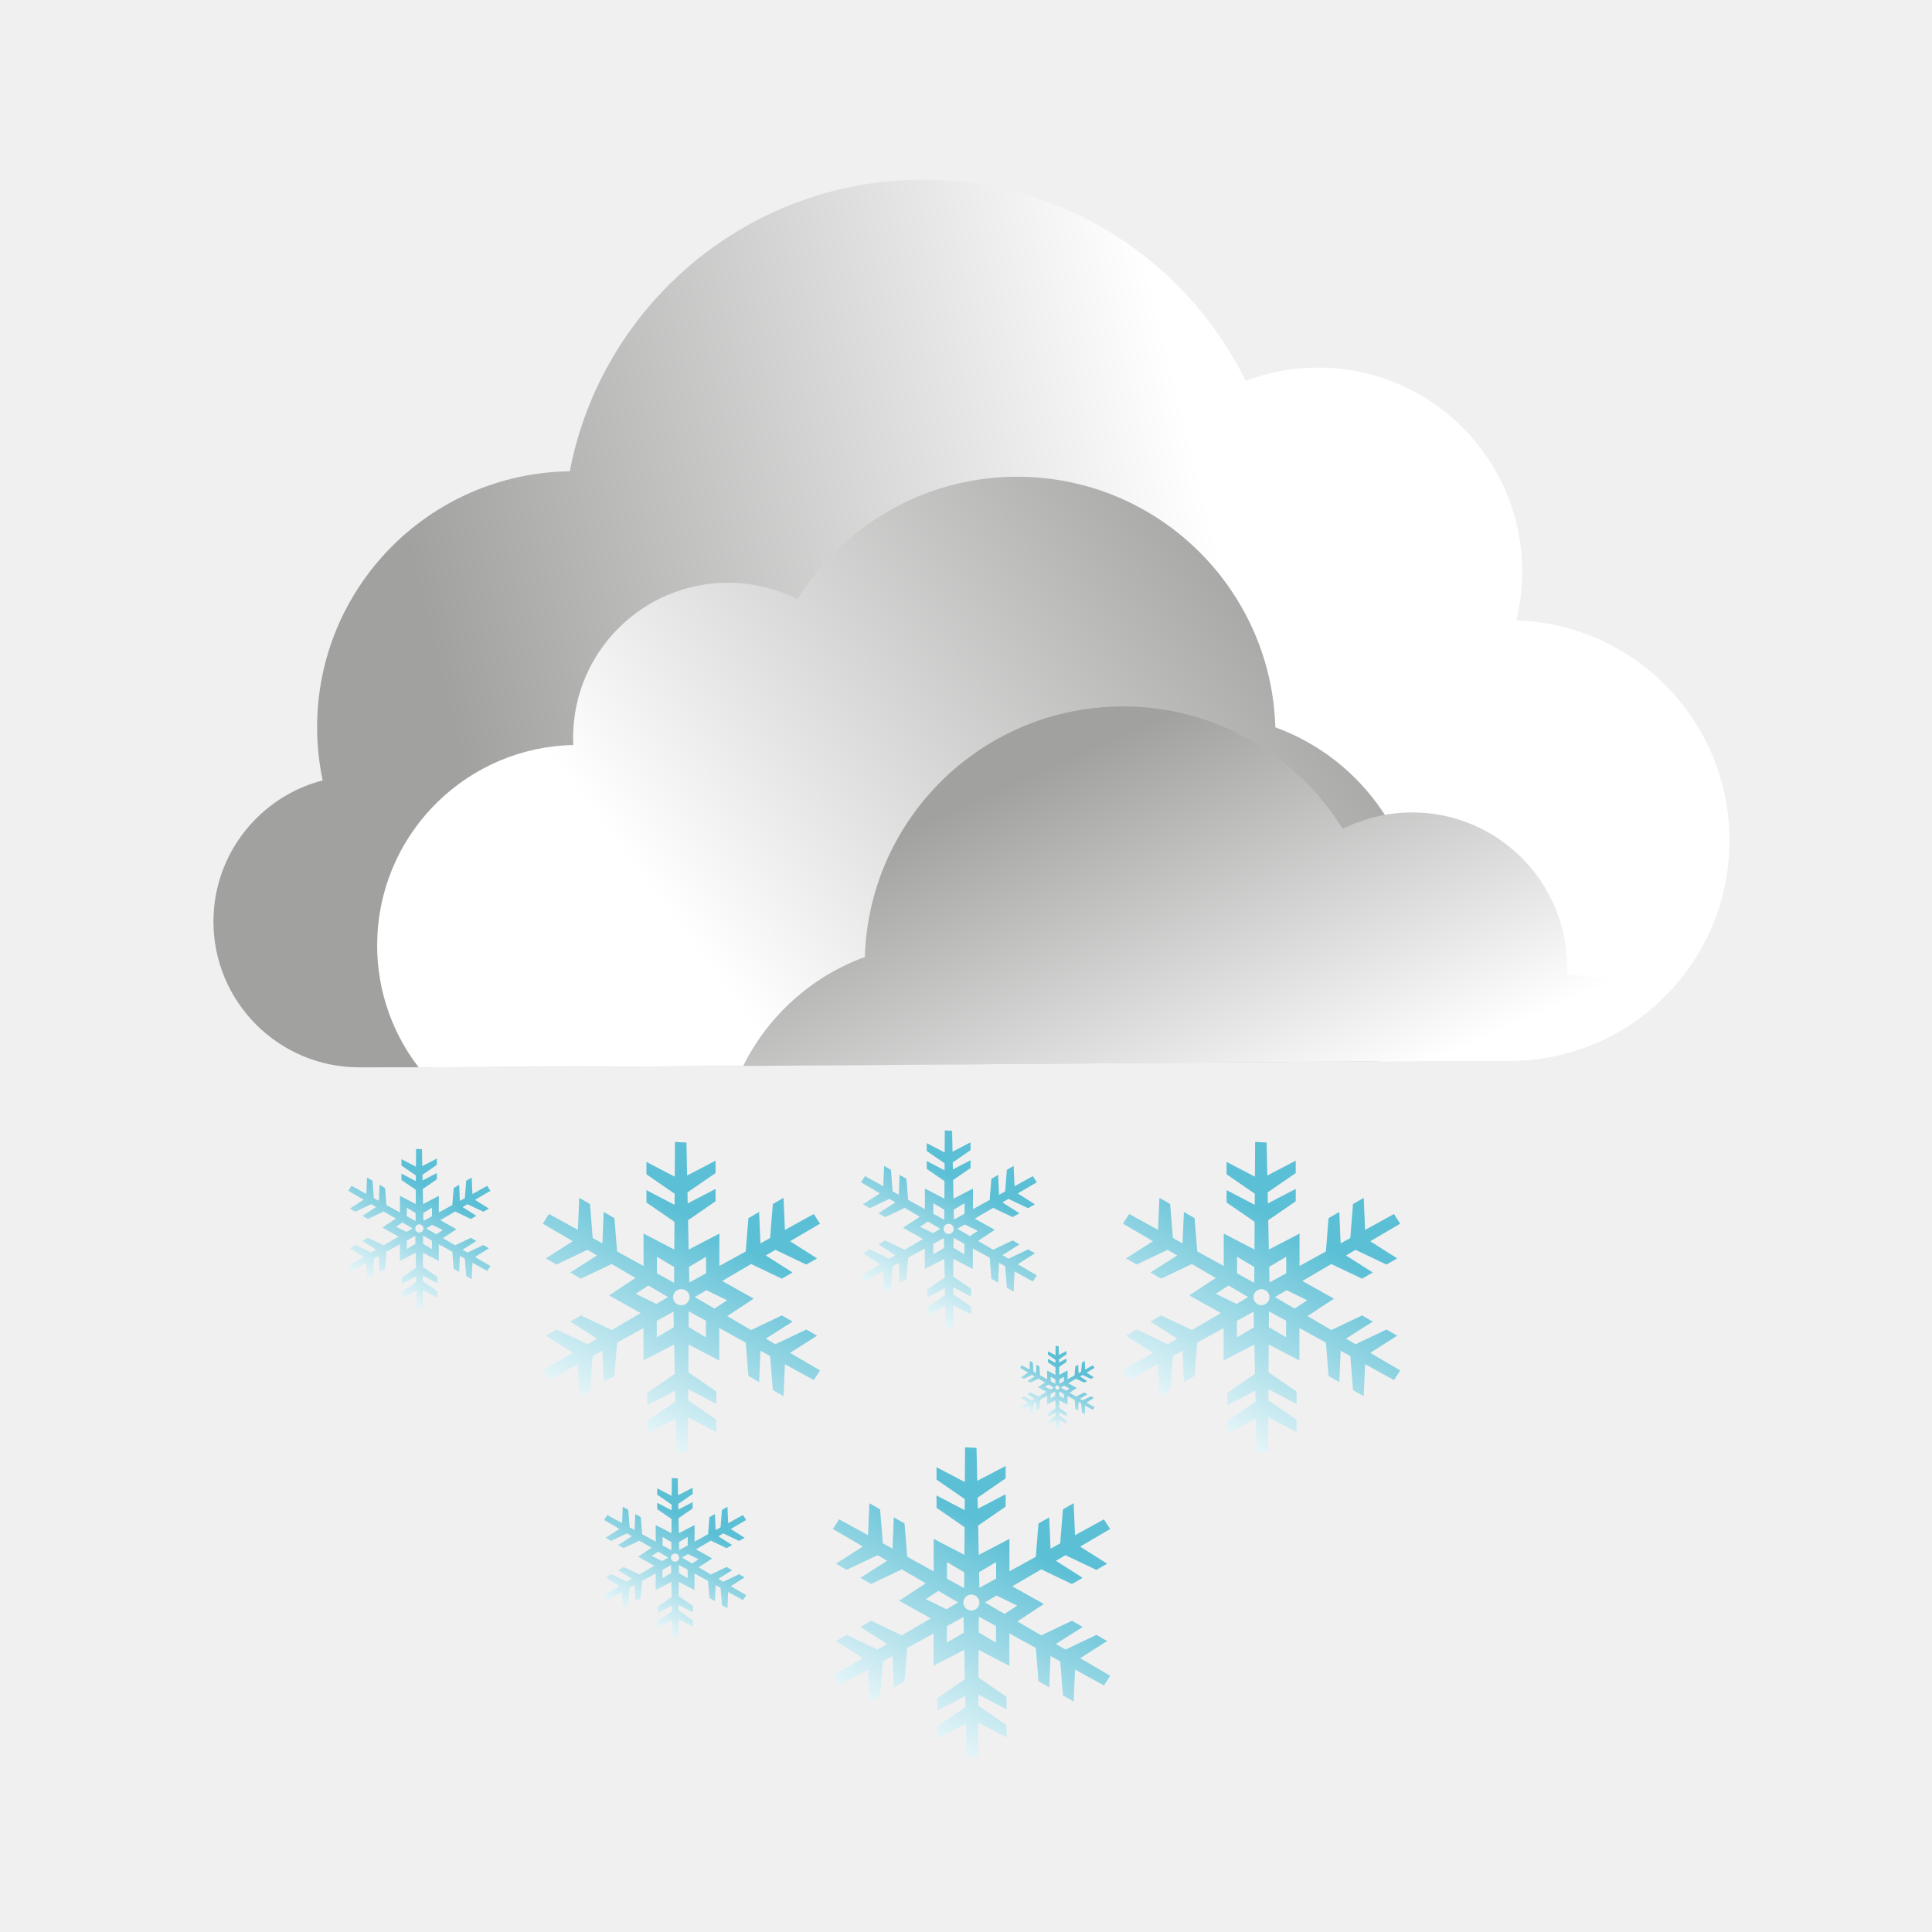
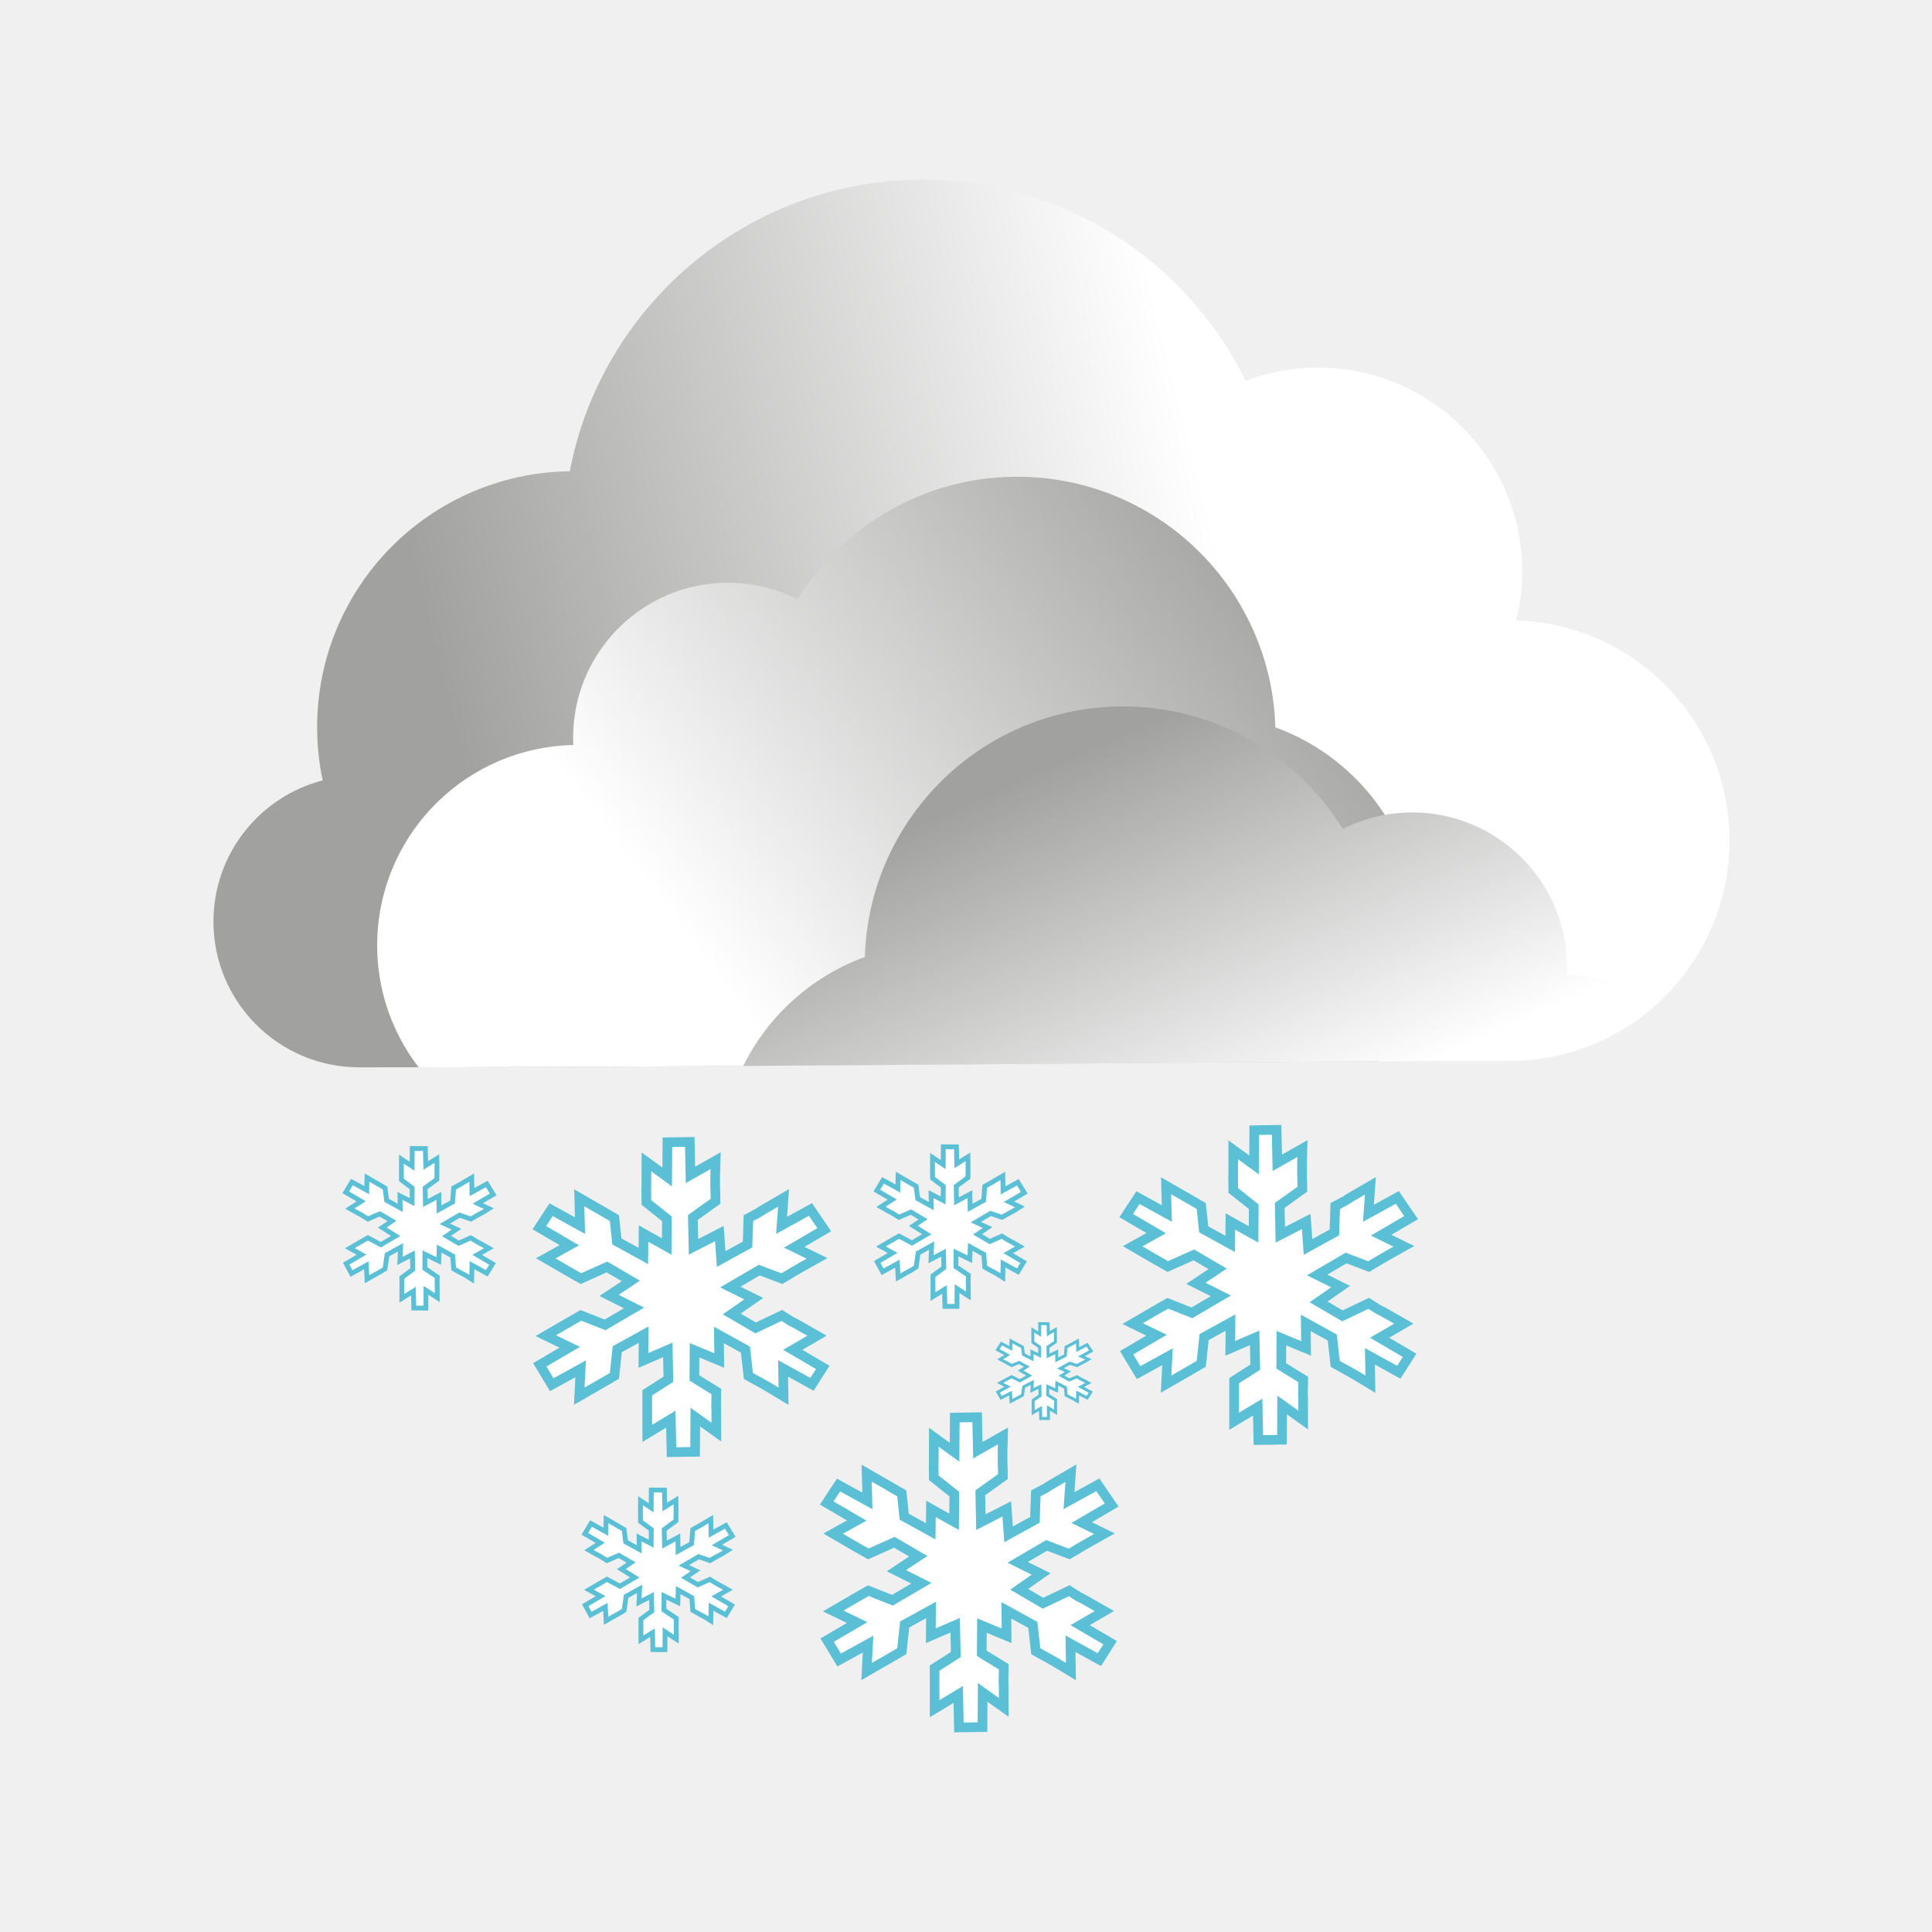
- <svg xmlns="http://www.w3.org/2000/svg" width="400" height="400">
-   <linearGradient id="a" gradientUnits="userSpaceOnUse" x1="203.582" y1="38.58" x2="361.612" y2="77.981" gradientTransform="matrix(1 0 0 -1 -106 205)">
-     <stop offset="0" stop-color="#a1a1a0" />
-     <stop offset="1" stop-color="#fff" />
+ <svg xmlns="http://www.w3.org/2000/svg" xmlns:xlink="http://www.w3.org/1999/xlink" width="400" height="400" version="1.1" id="svg252">
+   <defs id="defs256">
+     <linearGradient xlink:href="#i" id="linearGradient2577" gradientUnits="userSpaceOnUse" gradientTransform="translate(-248.0449,-155.3536)" x1="448.753" y1="402.24" x2="435.687" y2="425.811" />
+     <linearGradient xlink:href="#i" id="linearGradient2581" gradientUnits="userSpaceOnUse" gradientTransform="translate(-308.5025,-84.28932)" x1="448.753" y1="402.24" x2="435.687" y2="425.811" />
+     <linearGradient xlink:href="#i" id="linearGradient2585" gradientUnits="userSpaceOnUse" gradientTransform="matrix(0.6351895,0,0,0.5944525,-66.34069,40.55106)" x1="448.753" y1="402.24" x2="435.687" y2="425.811" />
+   </defs>
+   <linearGradient id="a" gradientUnits="userSpaceOnUse" x1="455.582" y1="321.419" x2="613.612" y2="282.018" gradientTransform="translate(-358 -155)">
+     <stop offset="0" stop-color="#a1a1a0" id="stop182" />
+     <stop offset="1" stop-color="#fff" id="stop184" />
  </linearGradient>
-   <path fill="url(#a)" d="M74.375 220.98c-16.665 0-30.182-13.517-30.182-30.183 0-14.052 9.611-25.862 22.615-29.223a53.127 53.127 0 01-1.151-11.02c0-29.03 23.364-52.612 52.308-52.976 6.583-34.38 36.813-60.372 73.111-60.372 29.334 0 54.706 16.979 66.834 41.643a42.157 42.157 0 0114.992-2.743c23.328 0 42.251 18.921 42.251 42.255 0 3.475-.425 6.854-1.219 10.086 24.509.775 44.143 20.887 44.143 45.58 0 25.184-20.421 45.606-45.606 45.606-44.884.004-154.116 1.347-238.096 1.347z" />
-   <linearGradient id="b" gradientUnits="userSpaceOnUse" x1="378.956" y1="80.179" x2="262.261" y2="-7.757" gradientTransform="matrix(1 0 0 -1 -106 205)">
-     <stop offset="0" stop-color="#a1a1a0" />
-     <stop offset="1" stop-color="#fff" />
+   <path fill="url(#a)" d="M74.375 220.98c-16.665 0-30.182-13.518-30.182-30.184 0-14.052 9.611-25.862 22.615-29.223a53.127 53.127 0 01-1.151-11.02c0-29.03 23.364-52.612 52.308-52.976 6.583-34.38 36.813-60.372 73.111-60.372 29.334 0 54.706 16.979 66.834 41.643a42.157 42.157 0 0114.992-2.743c23.328 0 42.25 18.921 42.25 42.255 0 3.475-.424 6.854-1.219 10.086 24.51.775 44.144 20.887 44.144 45.58 0 25.184-20.421 45.606-45.606 45.606-44.884.005-154.116 1.348-238.096 1.348z" id="path187" />
+   <linearGradient id="b" gradientUnits="userSpaceOnUse" x1="630.957" y1="279.822" x2="514.262" y2="367.758" gradientTransform="translate(-358 -155)">
+     <stop offset="0" stop-color="#a1a1a0" id="stop189" />
+     <stop offset="1" stop-color="#fff" id="stop191" />
  </linearGradient>
-   <path fill="url(#b)" d="M285.484 219.736c-50.096.291-130.939 1.139-198.812 1.236a41.29 41.29 0 01-8.527-27.42c1.142-21.85 19.015-38.874 40.549-39.3a32.545 32.545 0 01.009-3.2c.924-17.684 16.021-31.282 33.705-30.358a31.933 31.933 0 0112.711 3.361c9.943-16.047 28.099-26.33 48.274-25.278 28.016 1.464 49.865 24.25 50.656 51.807 18.289 6.654 30.912 24.654 29.844 45.097a45.192 45.192 0 01-8.409 24.055z" />
-   <linearGradient id="c" gradientUnits="userSpaceOnUse" x1="329.06" y1="49.06" x2="365.008" y2="-31.681" gradientTransform="matrix(1 0 0 -1 -106 205)">
-     <stop offset="0" stop-color="#a1a1a0" />
-     <stop offset="1" stop-color="#fff" />
+   <path fill="url(#b)" d="M285.484 219.736c-50.096.291-130.939 1.139-198.812 1.236a41.29 41.29 0 01-8.527-27.421c1.142-21.85 19.015-38.874 40.549-39.3a32.545 32.545 0 01.009-3.2c.924-17.684 16.021-31.282 33.705-30.358a31.933 31.933 0 0112.711 3.361c9.943-16.047 28.099-26.33 48.273-25.278 28.017 1.464 49.865 24.25 50.656 51.807 18.289 6.654 30.912 24.654 29.844 45.097a45.183 45.183 0 01-8.408 24.056z" id="path194" />
+   <linearGradient id="c" gradientUnits="userSpaceOnUse" x1="581.059" y1="310.94" x2="617.007" y2="391.68" gradientTransform="translate(-358 -155)">
+     <stop offset="0" stop-color="#a1a1a0" id="stop196" />
+     <stop offset="1" stop-color="#fff" id="stop198" />
  </linearGradient>
-   <path fill="url(#c)" d="M343.861 207.113c-8.178 7.763-19.229 12.522-31.392 12.522-31.497 0-94.688.666-158.598 1.06 5.139-10.356 14.128-18.533 25.188-22.557.793-27.557 22.645-50.341 50.656-51.805 20.179-1.054 38.332 9.229 48.275 25.276a31.964 31.964 0 0112.714-3.361c17.684-.924 32.778 12.676 33.705 30.36.055 1.077.058 2.144.006 3.199a41.192 41.192 0 0119.446 5.306z" />
-   <linearGradient id="d" gradientUnits="userSpaceOnUse" x1="254.744" y1="-49.708" x2="229.251" y2="-95.699" gradientTransform="matrix(1 0 0 -1 -106 205)">
-     <stop offset="0" stop-color="#5bbfd5" />
-     <stop offset="1" stop-color="#fff" />
+   <path fill="url(#c)" d="M343.861 207.113c-8.178 7.763-19.229 12.521-31.393 12.521-31.496 0-94.688.666-158.598 1.061 5.139-10.356 14.128-18.533 25.188-22.557.793-27.557 22.645-50.341 50.656-51.805 20.18-1.054 38.332 9.229 48.275 25.276a31.964 31.964 0 0112.714-3.361c17.685-.924 32.778 12.676 33.705 30.36.055 1.077.058 2.144.006 3.199a41.193 41.193 0 0119.447 5.306z" id="path201" />
+   <linearGradient id="d" gradientUnits="userSpaceOnUse" x1="506.745" y1="409.709" x2="481.252" y2="455.699" gradientTransform="translate(-358 -155)">
+     <stop offset="0" stop-color="#5bbfd5" id="stop203" style="stop-color:#5bbfd5;stop-opacity:1;" />
+     <stop offset="1" stop-color="#fff" id="stop205" style="stop-color:#5bbfd5;stop-opacity:1;" />
  </linearGradient>
-   <path fill="url(#d)" d="M139.745 236.43l2.377.118.139 6.827 5.888-3.07v2.562l-5.815 4.003.048 2.283 5.767-3.004v2.56l-5.694 3.922.124 6.075 6.357-3.301v6.701l5.46-3.004.551-6.894 2.217-1.281.275 6.499 2.005-1.102.563-7.039 2.217-1.278.282 6.634 5.981-3.293 1.293 2.002-6.209 3.635 5.582 3.55-2.22 1.28-6.405-3.047-1.984 1.16 5.548 3.528-2.22 1.28-6.363-3.027-5.994 3.51 6.539 3.655-5.482 3.61 4.937 2.89 6.363-3.028 2.22 1.28-5.548 3.528 1.984 1.16 6.405-3.047 2.22 1.28-5.582 3.55 6.209 3.635-1.293 2.002-5.981-3.293-.282 6.634-2.217-1.278-.563-7.037-2.005-1.104-.275 6.499-2.217-1.281-.551-6.894-5.485-3.02v6.717l-6.36-3.301-.037 5.736 5.806 3.996v2.562l-5.827-3.041-.015 2.299 5.842 4.025v2.562l-5.866-3.06-.042 7.193-2.38-.118-.139-6.827-5.885 3.071v-2.559l5.812-4.008-.048-2.283-5.764 3.004v-2.56l5.691-3.922-.124-6.075-6.357 3.301v-6.701l-5.46 3.004-.551 6.894-2.217 1.281-.275-6.499-2.005 1.104-.562 7.037-2.217 1.278-.283-6.633-5.981 3.292-1.293-2.002 6.21-3.635-5.582-3.55 2.217-1.28 6.405 3.047 1.985-1.16-5.547-3.528 2.217-1.28 6.365 3.028 5.994-3.511-6.539-3.655 5.482-3.61-4.937-2.889-6.365 3.028-2.217-1.281 5.547-3.528-1.985-1.16-6.405 3.047-2.217-1.28 5.582-3.55-6.21-3.635 1.293-2.002 5.981 3.293.283-6.634 2.217 1.278.562 7.039 2.005 1.102.275-6.498 2.217 1.28.551 6.894 5.485 3.017V255.4l6.36 3.301.037-5.736-5.803-3.996v-2.562l5.824 3.041.015-2.299-5.839-4.025v-2.562l5.863 3.06.045-7.192zm1.314 30.483a1.656 1.656 0 100 3.311 1.656 1.656 0 100-3.311zm5.203.215l-2.417 1.414 4.077 2.388 2.617-1.722-4.277-2.08zm-7.953 1.414l-4.077-2.388-2.617 1.722 4.28 2.08 2.414-1.414zm-2.332 4.919v3.425l3.525-2.093-.07-3.234-3.455 1.902zm6.618-1.969l-.019 3.271 3.577 2.122v-3.438l-3.558-1.955zm3.582-7.868v-3.426l-3.525 2.093.067 3.234 3.458-1.901zm-6.617 1.968l.021-3.271-3.58-2.122v3.438l3.559 1.955z" />
-   <linearGradient id="e" gradientUnits="userSpaceOnUse" x1="374.863" y1="-49.71" x2="349.371" y2="-95.7" gradientTransform="matrix(1 0 0 -1 -106 205)">
-     <stop offset="0" stop-color="#5bbfd5" />
-     <stop offset="1" stop-color="#fff" />
+   <path fill="url(#d)" d="m 138.183,236.493 4.627,-0.07 0.139,6.827 5.2,-2.945 c -0.203,5.996 0,5.939 0,8.404 l -4.694,3.36 0.124,6.075 5.357,-2.74 0.375,5.263 5.46,-3.004 0.176,-5.457 c 4.949,-2.65 -1.193,0.682 7.277,-4.201 l -0.406,5.697 5.981,-3.293 2.856,4.189 -6.209,3.635 4.707,2.301 c -5.761,3.213 -5.16,2.977 -7.281,4.2 l -4.676,-1.777 -5.994,3.51 4.851,2.405 -4.545,3.172 4.937,2.89 5.426,-2.591 c 4.596,2.9 -1.266,-0.724 7.281,4.2 l -5.019,2.926 6.209,3.635 -2.231,3.502 -5.981,-3.293 0.093,5.759 c -4.764,-2.923 -5.162,-2.979 -7.277,-4.201 l -0.614,-5.457 -5.485,-3.021 0.062,5.28 -5.11,-2.115 -0.037,5.735 4.556,2.808 c -0.136,7.605 0,-1.445 0,8.407 l -4.366,-3.123 -0.042,7.193 -4.88,0.07 -0.139,-6.827 -4.885,2.945 c 0.005,-6.48 0,-5.946 0,-8.406 l 4.378,-2.797 -0.124,-6.075 -5.045,2.176 0.044,-5.335 -5.46,3.004 -0.595,5.529 c -5.047,2.943 1.193,-0.681 -7.276,4.201 l 0.29,-5.664 -5.981,3.291 -2.483,-4.117 6.21,-3.635 -4.965,-2.404 c 5.651,-3.303 5.169,-2.983 7.277,-4.199 l 4.999,1.969 5.994,-3.512 -5.173,-2.596 4.513,-2.992 -4.937,-2.89 -5.396,2.411 c -4.821,-2.738 0.013,0.008 -7.277,-4.201 l 4.877,-2.713 -6.21,-3.635 2.439,-3.721 5.981,3.293 -0.158,-5.754 c 5.598,3.208 3.335,1.928 7.276,4.201 l 0.507,4.824 5.485,3.017 0.044,-4.64 4.798,2.676 0.037,-5.736 -4.24,-3.371 c -0.065,-5.657 0,1.443 0,-8.407 l 4.301,3.123 z" id="path208" style="stroke:#5bbfd5;stroke-opacity:1;fill:#ffffff;fill-opacity:1;stroke-width:2;stroke-dasharray:none;stroke-linejoin:miter;stroke-miterlimit:4;stroke-linecap:square" />
+   <linearGradient id="e" gradientUnits="userSpaceOnUse" x1="626.864" y1="409.71" x2="601.372" y2="455.699" gradientTransform="translate(-358 -155)">
+     <stop offset="0" stop-color="#5bbfd5" id="stop210" />
+     <stop offset="1" stop-color="#fff" id="stop212" style="stop-color:#5bbfd5;stop-opacity:1;" />
  </linearGradient>
-   <path fill="url(#e)" d="M259.861 236.43l2.377.118.143 6.827 5.885-3.07v2.562l-5.812 4.003.046 2.283 5.768-3.004v2.56l-5.694 3.922.124 6.075 6.357-3.301v6.701l5.459-3.004.553-6.894 2.217-1.281.277 6.499 2.002-1.102.563-7.039 2.217-1.278.285 6.634 5.981-3.293 1.289 2.002-6.209 3.635 5.582 3.55-2.217 1.28-6.404-3.047-1.984 1.16 5.546 3.528-2.217 1.28-6.366-3.027-5.994 3.51 6.542 3.655-5.481 3.61 4.935 2.89 6.366-3.028 2.217 1.28-5.546 3.528 1.983 1.16 6.406-3.047 2.217 1.28-5.582 3.55 6.209 3.635-1.291 2.002-5.98-3.293-.285 6.634-2.217-1.278-.562-7.037-2.002-1.104-.278 6.499-2.218-1.281-.551-6.894-5.484-3.02v6.717l-6.36-3.301-.036 5.736 5.807 3.996v2.562l-5.828-3.041-.014 2.299 5.842 4.025v2.562l-5.863-3.06-.045 7.193-2.379-.118-.143-6.827-5.884 3.071v-2.559l5.812-4.008-.045-2.283-5.767 3.004v-2.56l5.692-3.922-.123-6.075-6.357 3.301v-6.701l-5.463 3.004-.549 6.894-2.217 1.281-.278-6.499-2.005 1.104-.561 7.037-2.218 1.278-.284-6.633-5.98 3.292-1.291-2.002 6.209-3.635-5.582-3.55 2.218-1.28 6.405 3.047 1.982-1.16-5.545-3.528 2.217-1.28 6.367 3.028 5.992-3.511-6.542-3.655 5.481-3.61-4.934-2.889-6.365 3.028-2.217-1.281 5.545-3.528-1.983-1.16-6.405 3.047-2.218-1.28 5.582-3.55-6.209-3.635 1.291-2.002 5.981 3.293.283-6.634 2.217 1.278.562 7.039 2.005 1.102.277-6.498 2.218 1.28.549 6.894 5.487 3.017V255.4l6.359 3.301.033-5.736-5.803-3.996v-2.562l5.826 3.041.016-2.299-5.842-4.025v-2.562l5.863 3.06.045-7.192zm1.314 30.483a1.655 1.655 0 100 3.31 1.655 1.655 0 000-3.31zm5.203.215l-2.413 1.414 4.076 2.388 2.613-1.722-4.276-2.08zm-7.952 1.414l-4.076-2.388-2.617 1.722 4.279 2.08 2.414-1.414zm-2.332 4.919v3.425l3.524-2.093-.066-3.234-3.458 1.902zm6.62-1.969l-.021 3.271 3.58 2.122v-3.438l-3.559-1.955zm3.583-7.868v-3.426l-3.525 2.093.066 3.234 3.459-1.901zm-6.621 1.968l.021-3.271-3.58-2.122v3.438l3.559 1.955z" />
-   <linearGradient id="f" gradientUnits="userSpaceOnUse" x1="314.803" y1="-112.932" x2="289.31" y2="-158.922" gradientTransform="matrix(1 0 0 -1 -106 205)">
-     <stop offset="0" stop-color="#5bbfd5" />
-     <stop offset="1" stop-color="#fff" />
+   <linearGradient id="f" gradientUnits="userSpaceOnUse" x1="566.806" y1="472.934" x2="541.313" y2="518.923" gradientTransform="translate(-358 -155)">
+     <stop offset="0" stop-color="#5bbfd5" id="stop217" />
+     <stop offset="1" stop-color="#fff" id="stop219" style="stop-color:#5bbfd5;stop-opacity:1;" />
  </linearGradient>
-   <path fill="url(#f)" d="M199.801 299.648l2.377.117.143 6.826 5.885-3.07v2.562l-5.812 4.004.049 2.287 5.764-3.008v2.562l-5.693 3.918.127 6.075 6.354-3.302v6.706l5.463-3.009.549-6.889 2.218-1.281.277 6.496 2.005-1.104.562-7.035 2.22-1.281.282 6.633 5.98-3.291 1.293 2.002-6.212 3.637 5.582 3.547-2.217 1.281-6.405-3.047-1.984 1.162 5.547 3.525-2.219 1.281-6.365-3.029-5.993 3.514 6.542 3.652-5.48 3.61 4.934 2.889 6.365-3.024 2.217 1.281-5.545 3.524 1.983 1.163 6.405-3.047 2.217 1.277-5.582 3.549 6.212 3.639-1.293 2.002-5.981-3.292-.281 6.629-2.221-1.278-.561-7.035-2.005-1.104-.278 6.5-2.217-1.281-.549-6.891-5.486-3.017v6.711l-6.357-3.301-.036 5.735 5.803 4.001v2.561l-5.827-3.041-.012 2.301 5.839 4.021v2.562l-5.862-3.059-.045 7.194-2.378-.121-.142-6.825-5.885 3.07v-2.561l5.812-4.004-.045-2.285-5.767 3.008v-2.561l5.694-3.925-.124-6.075-6.357 3.301v-6.698l-5.46 3.004-.551 6.891-2.217 1.281-.275-6.5-2.005 1.104-.563 7.035-2.217 1.278-.285-6.629-5.981 3.292-1.29-2.002 6.208-3.639-5.582-3.549 2.217-1.277 6.408 3.047 1.981-1.163-5.545-3.524 2.217-1.281 6.366 3.024 5.994-3.51-6.542-3.655 5.482-3.609-4.934-2.891-6.366 3.029-2.217-1.281 5.545-3.525-1.981-1.162-6.408 3.047-2.217-1.281 5.582-3.547-6.208-3.637 1.29-2.002 5.981 3.291.285-6.633 2.217 1.281.563 7.035 2.005 1.104.275-6.496 2.217 1.281.551 6.889 5.484 3.021v-6.718l6.36 3.305.036-5.738-5.806-3.998v-2.562l5.827 3.04.015-2.299-5.842-4.024v-2.56l5.863 3.062.039-7.193zm1.314 30.483a1.66 1.66 0 00-1.656 1.66c0 .914.742 1.652 1.656 1.652.918 0 1.66-.738 1.66-1.652a1.66 1.66 0 00-1.66-1.66zm5.203.215l-2.414 1.416 4.076 2.389 2.617-1.723-4.279-2.082zm-7.952 1.415l-4.077-2.387-2.613 1.72 4.276 2.084 2.414-1.417zm-2.329 4.919v3.428l3.522-2.096-.067-3.234-3.455 1.902zm6.617-1.97l-.021 3.271 3.58 2.127v-3.44l-3.559-1.958zm3.582-7.868v-3.425l-3.524 2.093.065 3.234 3.459-1.902zm-6.616 1.97l.018-3.271-3.577-2.126v3.438l3.559 1.959z" />
-   <linearGradient id="g" gradientUnits="userSpaceOnUse" x1="307.321" y1="-40.639" x2="291.154" y2="-69.806" gradientTransform="matrix(1 0 0 -1 -106 205)">
-     <stop offset="0" stop-color="#5bbfd5" />
-     <stop offset="1" stop-color="#fff" />
+   <linearGradient id="g" gradientUnits="userSpaceOnUse" x1="559.32" y1="400.639" x2="543.153" y2="429.806" gradientTransform="translate(-358 -155)">
+     <stop offset="0" stop-color="#5bbfd5" id="stop224" />
+     <stop offset="1" stop-color="#fff" id="stop226" style="stop-color:#5bbfd5;stop-opacity:1;" />
  </linearGradient>
-   <path fill="url(#g)" d="M195.614 234.048l1.507.075.088 4.33 3.733-1.947v1.624l-3.688 2.538.03 1.449 3.657-1.906v1.624l-3.61 2.487.079 3.853 4.031-2.094v4.25l3.464-1.905.349-4.371 1.406-.812.175 4.121 1.271-.698.357-4.464 1.406-.811.179 4.206 3.793-2.088.819 1.27-3.938 2.306 3.54 2.251-1.407.812-4.062-1.932-1.258.735 3.519 2.237-1.408.812-4.035-1.92-3.801 2.226 4.146 2.318-3.477 2.289 3.131 1.833 4.035-1.921 1.408.812-3.519 2.237 1.258.735 4.062-1.932 1.407.812-3.54 2.251 3.938 2.306-.819 1.27-3.793-2.089-.179 4.207-1.406-.811-.357-4.463-1.271-.699-.175 4.121-1.406-.812-.349-4.372-3.479-1.914v4.259l-4.034-2.093-.023 3.638 3.683 2.534v1.625l-3.696-1.929-.009 1.458 3.705 2.553v1.625l-3.721-1.939-.026 4.562-1.509-.075-.088-4.329-3.732 1.947v-1.622l3.686-2.542-.03-1.448-3.656 1.905v-1.623l3.609-2.487-.079-3.853-4.032 2.093v-4.25l-3.462 1.905-.35 4.372-1.406.812-.174-4.122-1.271.7-.356 4.463-1.406.811-.18-4.206-3.793 2.088-.82-1.271 3.938-2.305-3.54-2.251 1.406-.812 4.062 1.933 1.259-.735-3.518-2.238 1.406-.812 4.037 1.921 3.801-2.227-4.147-2.318 3.477-2.29-3.131-1.832-4.037 1.921-1.406-.812 3.518-2.237-1.259-.736-4.062 1.933-1.406-.812 3.54-2.252-3.938-2.305.82-1.27 3.793 2.088.18-4.207 1.406.811.356 4.465 1.271.698.174-4.121 1.406.812.35 4.372 3.479 1.913v-4.258l4.033 2.094.023-3.639-3.68-2.533v-1.625l3.694 1.928.009-1.457-3.703-2.554v-1.625l3.718 1.94.03-4.563zm.833 19.332a1.051 1.051 0 10-.003 2.1 1.051 1.051 0 00.003-2.1zm3.3.137l-1.532.896 2.585 1.515 1.659-1.092-2.712-1.319zm-5.043.896l-2.586-1.515-1.659 1.093 2.714 1.318 1.531-.896zm-1.479 3.119v2.173l2.235-1.328-.044-2.051-2.191 1.206zm4.197-1.248l-.012 2.074 2.268 1.347v-2.181l-2.256-1.24zm2.271-4.99v-2.172l-2.235 1.327.042 2.051 2.193-1.206zm-4.196 1.248l.014-2.074-2.271-1.346v2.181l2.257 1.239z" />
-   <linearGradient id="h" gradientUnits="userSpaceOnUse" x1="249.703" y1="-110.391" x2="236.638" y2="-133.962" gradientTransform="matrix(1 0 0 -1 -106 205)">
-     <stop offset="0" stop-color="#5bbfd5" />
-     <stop offset="1" stop-color="#fff" />
+   <linearGradient id="h" gradientUnits="userSpaceOnUse" x1="501.701" y1="470.391" x2="488.636" y2="493.961" gradientTransform="translate(-358 -155)">
+     <stop offset="0" stop-color="#5bbfd5" id="stop231" />
+     <stop offset="1" stop-color="#fff" id="stop233" style="stop-color:#5bbfd5;stop-opacity:1;" />
  </linearGradient>
-   <path fill="url(#h)" d="M139.091 306.023l1.218.061.071 3.5 3.017-1.574v1.312l-2.98 2.051.024 1.172 2.956-1.541v1.312l-2.917 2.01.063 3.113 3.257-1.691v3.435l2.799-1.54.282-3.532 1.137-.656.141 3.33 1.027-.564.289-3.607 1.137-.655.144 3.399 3.065-1.688.662 1.026-3.182 1.863 2.861 1.819-1.137.655-3.283-1.561-1.016.594 2.843 1.809-1.138.656-3.261-1.552-3.071 1.799 3.351 1.873-2.81 1.851 2.53 1.481 3.261-1.553 1.138.656-2.843 1.809 1.016.594 3.283-1.561 1.137.655-2.861 1.819 3.182 1.863-.662 1.026-3.065-1.688-.144 3.4-1.137-.655-.289-3.606-1.027-.565-.141 3.33-1.137-.656-.282-3.533-2.811-1.547v3.441l-3.26-1.691-.019 2.94 2.976 2.048v1.313l-2.987-1.559-.007 1.178 2.994 2.063v1.312l-3.007-1.567-.021 3.687-1.22-.061-.072-3.499-3.016 1.574v-1.311l2.979-2.055-.025-1.171-2.954 1.54v-1.312l2.917-2.01-.063-3.113-3.258 1.69v-3.435l-2.798 1.54-.282 3.533-1.137.657-.141-3.332-1.028.566-.288 3.606-1.136.655-.146-3.399-3.065 1.688-.663-1.026 3.183-1.863-2.861-1.818 1.136-.657 3.283 1.562 1.017-.594-2.842-1.809 1.136-.656 3.262 1.553 3.072-1.8-3.351-1.873 2.81-1.851-2.53-1.48-3.262 1.552-1.136-.656 2.842-1.809-1.017-.595-3.283 1.562-1.136-.655 2.861-1.82-3.183-1.862.663-1.026 3.065 1.688.146-3.399 1.136.655.288 3.607 1.028.564.141-3.33 1.137.655.282 3.533 2.812 1.547v-3.441l3.259 1.692.019-2.94-2.974-2.048v-1.312l2.985 1.558.008-1.178-2.993-2.063v-1.313l3.005 1.568.022-3.686zm.673 15.623a.85.85 0 10-.002 1.7.85.85 0 00.002-1.7zm2.667.111l-1.238.725 2.089 1.224 1.341-.882-2.192-1.067zm-4.076.724l-2.09-1.225-1.341.884 2.193 1.065 1.238-.724zm-1.195 2.521v1.756l1.807-1.073-.036-1.657-1.771.974zm3.392-1.009l-.01 1.677 1.833 1.088v-1.762l-1.823-1.003zm1.835-4.032v-1.756l-1.806 1.073.034 1.657 1.772-.974zm-3.391 1.008l.011-1.676-1.835-1.088v1.763l1.824 1.001z" />
-   <linearGradient id="i" gradientUnits="userSpaceOnUse" x1="196.754" y1="-42.239" x2="183.688" y2="-65.81" gradientTransform="matrix(1 0 0 -1 -106 205)">
-     <stop offset="0" stop-color="#5bbfd5" />
-     <stop offset="1" stop-color="#fff" />
+   <linearGradient id="i" gradientUnits="userSpaceOnUse" x1="448.753" y1="402.24" x2="435.687" y2="425.811" gradientTransform="translate(-358 -155)">
+     <stop offset="0" stop-color="#5bbfd5" id="stop238" style="stop-color:#ffffff;stop-opacity:1;" />
+     <stop offset="1" stop-color="#fff" id="stop240" style="stop-color:#ffffff;stop-opacity:1;" />
  </linearGradient>
-   <path fill="url(#i)" d="M86.142 237.872l1.218.061.071 3.5 3.017-1.574v1.312l-2.98 2.051.024 1.172 2.956-1.541v1.312l-2.917 2.01.063 3.113 3.257-1.691v3.435l2.799-1.54.282-3.532 1.137-.656.141 3.33 1.027-.564.289-3.607 1.137-.655.144 3.399 3.065-1.688.662 1.026-3.182 1.863 2.861 1.819-1.137.655-3.283-1.561-1.016.594 2.843 1.809-1.138.656-3.261-1.552-3.071 1.799 3.35 1.873-2.81 1.851 2.53 1.481 3.261-1.553 1.138.656-2.843 1.809 1.016.594 3.283-1.561 1.137.655-2.861 1.819 3.182 1.863-.662 1.026-3.065-1.688-.144 3.4-1.137-.655-.289-3.606-1.027-.565-.141 3.33-1.137-.656-.282-3.533-2.811-1.547v3.441l-3.26-1.691-.019 2.94 2.976 2.048v1.313l-2.987-1.559-.007 1.178 2.994 2.063v1.312L87.53 267.1l-.021 3.687-1.22-.061-.072-3.499-3.016 1.574v-1.311l2.979-2.055-.025-1.171-2.954 1.54v-1.312l2.917-2.01-.063-3.113-3.258 1.69v-3.435l-2.798 1.54-.282 3.533-1.137.657-.141-3.332-1.028.566-.288 3.606-1.136.655-.146-3.399-3.065 1.688-.663-1.026 3.183-1.863-2.861-1.818 1.136-.657 3.283 1.562 1.017-.594-2.842-1.809 1.136-.656 3.262 1.553 3.072-1.8-3.351-1.873 2.81-1.851-2.53-1.48-3.262 1.552-1.136-.656 2.842-1.809-1.017-.595-3.283 1.562-1.136-.655 2.861-1.82-3.183-1.862.663-1.026 3.065 1.688.146-3.399 1.136.655.288 3.607 1.028.564.141-3.33 1.137.655.282 3.533 2.812 1.547v-3.441l3.259 1.692.019-2.94-2.974-2.048v-1.312l2.985 1.558.008-1.178-2.993-2.063v-1.313l3.005 1.568.021-3.688zm.673 15.623a.85.85 0 10-.002 1.7.85.85 0 00.002-1.7zm2.666.11l-1.238.725 2.089 1.224 1.341-.882-2.192-1.067zm-4.075.725l-2.09-1.225-1.341.884 2.193 1.065 1.238-.724zm-1.196 2.521v1.756l1.807-1.073-.036-1.657-1.771.974zm3.393-1.009l-.01 1.677 1.833 1.088v-1.762l-1.823-1.003zm1.835-4.032v-1.756l-1.806 1.073.034 1.657 1.772-.974zm-3.391 1.007l.011-1.676-1.835-1.088v1.763l1.824 1.001z" />
-   <linearGradient id="j" gradientUnits="userSpaceOnUse" x1="326.966" y1="-78.578" x2="320.118" y2="-90.932" gradientTransform="matrix(1 0 0 -1 -106 205)">
-     <stop offset="0" stop-color="#5bbfd5" />
-     <stop offset="1" stop-color="#fff" />
+   <path fill="url(#i)" d="m 85.347,237.784 2.721,0.018 0.071,3.5 L 90.448,239.86 c 0.064,2.317 0,0.861 0,4.307 l -2.431,1.789 0.062,3.113 L 90.85,247.6 l 0.044,2.816 2.799,-1.54 L 93.931,245.963 c 2.409,-1.31 0.83,-0.482 3.731,-2.15 l 0.056,3 3.065,-1.688 1.325,2.174 -3.182,1.863 2.286,1.067 c -1.942,1.252 -0.76,0.443 -3.731,2.153 l -2.333,-0.801 -3.071,1.799 2.422,1.122 -2.059,1.41 2.53,1.48 L 97.48,256.281 c 2.032,1.311 0.799,0.466 3.731,2.152 l -2.419,1.377 3.182,1.862 -1.192,1.955 -3.065,-1.688 -0.056,2.913 c -2.349,-1.526 -0.749,-0.432 -3.731,-2.15 l -0.194,-2.649 -2.811,-1.547 -0.088,2.556 -2.862,-1.381 -0.019,2.94 2.578,1.738 c -0.084,2.305 0,0.948 0,4.307 l -2.341,-1.522 -0.021,3.688 -2.502,-0.017 -0.072,-3.5 L 83.201,268.801 c -0.004,-3.067 0,-0.866 0,-4.309 l 2.254,-1.656 -0.063,-3.113 -2.595,1.335 0.133,-2.816 -2.798,1.54 L 79.717,262.696 c -1.671,1.067 -0.816,0.468 -3.73,2.151 l -0.146,-2.869 -3.065,1.688 -1.105,-2.043 3.183,-1.862 L 72.435,258.43 c 2.434,-1.441 0.769,-0.445 3.73,-2.155 l 2.687,1.42 3.072,-1.8 -2.776,-1.74 2.015,-1.365 -2.53,-1.48 L 76.166,252.376 c -2.451,-1.554 -0.821,-0.476 -3.73,-2.153 l 2.331,-1.51 -3.183,-1.862 1.282,-2.13 3.065,1.688 0.058,-2.603 c 2.722,1.581 0.756,0.439 3.73,2.149 l 0.326,2.562 2.812,1.547 -0.044,-2.469 2.508,1.294 0.019,-2.94 L 83.116,244.3 c -0.044,-2.244 0,-0.948 0,-4.307 l 2.21,1.48 z" id="path243" style="stroke-width:1;stroke-dasharray:none;stroke:#5bbfd5;stroke-opacity:1" />
+   <linearGradient id="j" gradientUnits="userSpaceOnUse" x1="578.966" y1="438.578" x2="572.118" y2="450.931" gradientTransform="translate(-358 -155)">
+     <stop offset="0" stop-color="#5bbfd5" id="stop245" />
+     <stop offset="1" stop-color="#fff" id="stop247" style="stop-color:#5bbfd5;stop-opacity:1;" />
  </linearGradient>
-   <path fill="url(#j)" d="M218.55 278.667l.638.032.038 1.834 1.581-.825v.688l-1.562 1.074.012.614 1.55-.808v.688l-1.529 1.053.033 1.632 1.707-.887v1.801l1.468-.808.147-1.852.596-.344.074 1.745.538-.295.151-1.892.596-.343.075 1.781 1.607-.885.347.538-1.668.977 1.5.954-.597.344-1.721-.818-.532.312 1.489.947-.596.345-1.709-.813-1.61.942 1.757.982-1.473.97 1.326.776 1.709-.813.596.344-1.489.947.532.312 1.721-.817.597.343-1.5.954 1.668.977-.347.538-1.607-.886-.075 1.782-.596-.343-.151-1.891-.538-.296-.074 1.745-.596-.344-.147-1.853-1.474-.811v1.804l-1.708-.887-.011 1.542 1.561 1.073v.688l-1.566-.817-.003.617 1.569 1.082v.688l-1.577-.821-.011 1.933-.639-.032-.038-1.834-1.581.825v-.687l1.562-1.077-.013-.614-1.549.808v-.688l1.529-1.054-.033-1.632-1.708.887v-1.801l-1.467.808-.147 1.852-.596.345-.074-1.746-.539.297-.15 1.89-.596.344-.076-1.782-1.606.885-.348-.538 1.669-.977-1.5-.953.596-.344 1.721.818.533-.312-1.49-.948.596-.344 1.71.813 1.609-.943-1.756-.981 1.473-.97-1.326-.776-1.71.813-.596-.344 1.49-.948-.533-.312-1.721.818-.596-.344 1.5-.954-1.669-.976.348-.538 1.606.885.076-1.782.596.344.15 1.891.539.296.074-1.745.596.343.147 1.853 1.474.811v-1.804l1.708.887.011-1.541-1.56-1.073v-.688l1.564.816.005-.617-1.569-1.081v-.688l1.575.822.013-1.932zm.352 8.188a.445.445 0 100 .89.445.445 0 000-.89zm1.398.058l-.649.38 1.096.642.703-.462-1.15-.56zm-2.136.38l-1.096-.642-.703.463 1.149.559.65-.38zm-.627 1.321v.921l.947-.562-.02-.869-.927.51zm1.778-.528l-.006.879.961.57v-.924l-.955-.525zm.961-2.113v-.921l-.946.562.019.869.927-.51zm-1.776.527l.005-.878-.961-.57v.924l.956.524z" />
+   <path fill="url(#d)" d="m 259.683,233.993 4.627,-0.07 0.139,6.827 5.2,-2.945 c -0.203,5.996 0,5.939 0,8.404 l -4.694,3.36 0.124,6.075 5.357,-2.74 0.375,5.263 5.46,-3.004 0.176,-5.457 c 4.949,-2.65 -1.193,0.682 7.277,-4.201 l -0.406,5.697 5.981,-3.293 2.856,4.189 -6.209,3.635 4.707,2.301 c -5.761,3.213 -5.16,2.977 -7.281,4.2 l -4.676,-1.777 -5.994,3.51 4.851,2.405 -4.545,3.172 4.937,2.89 5.426,-2.591 c 4.596,2.9 -1.266,-0.724 7.281,4.2 l -5.019,2.926 6.209,3.635 -2.231,3.502 -5.981,-3.293 0.093,5.759 c -4.764,-2.923 -5.162,-2.979 -7.277,-4.201 l -0.614,-5.457 -5.485,-3.021 0.062,5.28 -5.11,-2.115 -0.037,5.735 4.556,2.808 c -0.136,7.605 0,-1.445 0,8.407 l -4.366,-3.123 -0.042,7.193 -4.88,0.07 -0.139,-6.827 -4.885,2.945 c 0.005,-6.48 0,-5.946 0,-8.406 l 4.378,-2.797 -0.124,-6.075 -5.045,2.176 0.044,-5.335 -5.46,3.004 -0.595,5.529 c -5.047,2.943 1.193,-0.681 -7.276,4.201 l 0.29,-5.664 -5.981,3.291 -2.483,-4.117 6.21,-3.635 -4.965,-2.404 c 5.651,-3.303 5.169,-2.983 7.277,-4.199 l 4.999,1.969 5.994,-3.512 -5.173,-2.596 4.513,-2.992 -4.937,-2.89 -5.396,2.411 c -4.821,-2.738 0.013,0.008 -7.277,-4.201 l 4.877,-2.713 -6.21,-3.635 2.439,-3.721 5.981,3.293 -0.158,-5.754 c 5.598,3.208 3.335,1.928 7.276,4.201 l 0.507,4.824 5.485,3.017 0.044,-4.64 4.798,2.676 0.037,-5.736 -4.24,-3.371 c -0.065,-5.657 0,1.443 0,-8.407 l 4.301,3.123 z" id="path1379" style="fill:#ffffff;fill-opacity:1;stroke:#5bbfd5;stroke-width:2;stroke-linecap:square;stroke-linejoin:miter;stroke-miterlimit:4;stroke-dasharray:none;stroke-opacity:1" />
+   <path fill="url(#d)" d="m 197.683,293.493 4.627,-0.07 0.139,6.827 5.2,-2.945 c -0.203,5.996 0,5.939 0,8.404 l -4.694,3.36 0.124,6.075 5.357,-2.74 0.375,5.263 5.46,-3.004 0.176,-5.457 c 4.949,-2.65 -1.193,0.682 7.277,-4.201 l -0.406,5.697 5.981,-3.293 2.856,4.189 -6.209,3.635 4.707,2.301 c -5.761,3.213 -5.16,2.977 -7.281,4.2 l -4.676,-1.777 -5.994,3.51 4.851,2.405 -4.545,3.172 4.937,2.89 5.426,-2.591 c 4.596,2.9 -1.266,-0.724 7.281,4.2 l -5.019,2.926 6.209,3.635 -2.231,3.502 -5.981,-3.293 0.093,5.759 c -4.764,-2.923 -5.162,-2.979 -7.277,-4.201 l -0.614,-5.457 -5.485,-3.021 0.062,5.28 -5.11,-2.115 -0.037,5.735 4.556,2.808 c -0.136,7.605 0,-1.445 0,8.407 l -4.366,-3.123 -0.042,7.193 -4.88,0.07 -0.139,-6.827 -4.885,2.945 c 0.005,-6.48 0,-5.946 0,-8.406 l 4.378,-2.797 -0.124,-6.075 -5.045,2.176 0.044,-5.335 -5.46,3.004 -0.595,5.529 c -5.047,2.943 1.193,-0.681 -7.276,4.201 l 0.29,-5.664 -5.981,3.291 -2.483,-4.117 6.21,-3.635 -4.965,-2.404 c 5.651,-3.303 5.169,-2.983 7.277,-4.199 l 4.999,1.969 5.994,-3.512 -5.173,-2.596 4.513,-2.992 -4.937,-2.89 -5.396,2.411 c -4.821,-2.738 0.013,0.008 -7.277,-4.201 l 4.877,-2.713 -6.21,-3.635 2.439,-3.721 5.981,3.293 -0.158,-5.754 c 5.598,3.208 3.335,1.928 7.276,4.201 l 0.507,4.824 5.485,3.017 0.044,-4.64 4.798,2.676 0.037,-5.736 -4.24,-3.371 c -0.065,-5.657 0,1.443 0,-8.407 l 4.301,3.123 z" id="path1381" style="fill:#ffffff;fill-opacity:1;stroke:#5bbfd5;stroke-width:2;stroke-linecap:square;stroke-linejoin:miter;stroke-miterlimit:4;stroke-dasharray:none;stroke-opacity:1" />
+   <path fill="url(#i)" d="m 195.302,237.43 2.721,0.018 0.071,3.5 2.31,-1.441 c 0.064,2.317 0,0.861 0,4.307 l -2.431,1.789 0.062,3.113 2.771,-1.469 0.044,2.816 2.799,-1.54 0.238,-2.913 c 2.409,-1.31 0.83,-0.482 3.731,-2.15 l 0.056,3 3.065,-1.688 1.325,2.174 -3.182,1.863 2.286,1.067 c -1.942,1.252 -0.76,0.443 -3.731,2.153 l -2.333,-0.801 -3.071,1.799 2.422,1.122 -2.059,1.41 2.53,1.48 2.51,-1.111 c 2.032,1.311 0.799,0.466 3.731,2.152 l -2.419,1.377 3.182,1.862 -1.192,1.955 -3.065,-1.688 -0.056,2.913 c -2.349,-1.526 -0.749,-0.432 -3.731,-2.15 l -0.194,-2.649 -2.811,-1.547 -0.088,2.556 -2.862,-1.381 -0.019,2.94 2.578,1.738 c -0.084,2.305 0,0.948 0,4.307 l -2.341,-1.522 -0.021,3.688 -2.502,-0.017 -0.072,-3.5 -2.397,1.486 c -0.004,-3.067 0,-0.866 0,-4.309 l 2.254,-1.656 -0.063,-3.113 -2.595,1.335 0.133,-2.816 -2.798,1.54 -0.415,2.914 c -1.671,1.067 -0.816,0.468 -3.73,2.151 l -0.146,-2.869 -3.065,1.688 -1.105,-2.043 3.183,-1.862 -2.419,-1.331 c 2.434,-1.441 0.769,-0.445 3.73,-2.155 l 2.687,1.42 3.072,-1.8 -2.776,-1.74 2.015,-1.365 -2.53,-1.48 -2.467,1.066 c -2.451,-1.554 -0.821,-0.476 -3.73,-2.153 l 2.331,-1.51 -3.183,-1.862 1.282,-2.13 3.065,1.688 0.058,-2.603 c 2.722,1.581 0.756,0.439 3.73,2.149 l 0.326,2.562 2.812,1.547 -0.044,-2.469 2.508,1.294 0.019,-2.94 -2.223,-1.65 c -0.044,-2.244 0,-0.948 0,-4.307 l 2.209,1.48 z" id="path2575" style="fill:url(#linearGradient2577);stroke:#5bbfd5;stroke-width:1;stroke-dasharray:none;stroke-opacity:1" />
+   <path fill="url(#i)" d="m 134.844,308.494 2.721,0.018 0.071,3.5 2.31,-1.441 c 0.064,2.317 0,0.861 0,4.307 l -2.431,1.789 0.062,3.113 2.771,-1.469 0.044,2.816 2.799,-1.54 0.238,-2.913 c 2.409,-1.31 0.83,-0.482 3.731,-2.15 l 0.056,3 3.065,-1.688 1.325,2.174 -3.182,1.863 2.286,1.067 c -1.942,1.252 -0.76,0.443 -3.731,2.153 l -2.333,-0.801 -3.071,1.799 2.422,1.122 -2.059,1.41 2.53,1.48 2.51,-1.111 c 2.032,1.311 0.799,0.466 3.731,2.152 l -2.419,1.377 3.182,1.862 -1.192,1.955 -3.065,-1.688 -0.056,2.913 c -2.349,-1.526 -0.749,-0.432 -3.731,-2.15 l -0.194,-2.649 -2.811,-1.547 -0.088,2.556 -2.862,-1.381 -0.019,2.94 2.578,1.738 c -0.084,2.305 0,0.948 0,4.307 l -2.341,-1.522 -0.021,3.688 -2.502,-0.017 -0.072,-3.5 -2.397,1.486 c -0.004,-3.067 0,-0.866 0,-4.309 l 2.254,-1.656 -0.063,-3.113 -2.595,1.335 0.133,-2.816 -2.798,1.54 -0.415,2.914 c -1.671,1.067 -0.816,0.468 -3.73,2.151 l -0.146,-2.869 -3.065,1.688 -1.105,-2.043 3.183,-1.862 -2.419,-1.331 c 2.434,-1.441 0.769,-0.445 3.73,-2.155 l 2.687,1.42 3.072,-1.8 -2.776,-1.74 2.015,-1.365 -2.53,-1.48 -2.467,1.066 c -2.451,-1.554 -0.821,-0.476 -3.73,-2.153 l 2.331,-1.51 -3.183,-1.862 1.282,-2.13 3.065,1.688 0.058,-2.603 c 2.722,1.581 0.756,0.439 3.73,2.149 l 0.326,2.562 2.812,1.547 -0.044,-2.469 2.508,1.294 0.019,-2.94 -2.223,-1.65 c -0.044,-2.244 0,-0.948 0,-4.307 l 2.209,1.48 z" id="path2579" style="fill:url(#linearGradient2581);stroke:#5bbfd5;stroke-width:1;stroke-dasharray:none;stroke-opacity:1" />
+   <path fill="url(#i)" d="m 215.268,274.042 1.728,0.011 0.045,2.081 1.467,-0.857 c 0.04,1.378 0,0.512 0,2.56 l -1.544,1.063 0.039,1.851 1.76,-0.873 0.028,1.674 1.778,-0.915 0.151,-1.732 c 1.53,-0.778 0.527,-0.286 2.37,-1.278 l 0.035,1.784 1.947,-1.003 0.842,1.292 -2.021,1.107 1.452,0.634 c -1.233,0.744 -0.483,0.263 -2.37,1.28 l -1.482,-0.476 -1.951,1.069 1.538,0.667 -1.308,0.838 1.607,0.88 1.594,-0.66 c 1.291,0.779 0.508,0.277 2.37,1.279 l -1.537,0.819 2.021,1.107 -0.757,1.162 -1.947,-1.003 -0.035,1.732 c -1.492,-0.907 -0.476,-0.257 -2.37,-1.278 l -0.123,-1.575 -1.786,-0.92 -0.056,1.519 -1.818,-0.821 -0.012,1.748 1.638,1.033 c -0.053,1.37 0,0.563 0,2.56 l -1.487,-0.905 -0.013,2.192 -1.589,-0.01 -0.046,-2.081 -1.523,0.883 c -0.003,-1.823 0,-0.515 0,-2.561 l 1.432,-0.985 -0.04,-1.851 -1.648,0.794 0.084,-1.674 -1.777,0.915 -0.263,1.732 c -1.062,0.634 -0.518,0.278 -2.369,1.279 l -0.093,-1.705 -1.947,1.003 -0.702,-1.215 2.022,-1.107 -1.537,-0.791 c 1.546,-0.856 0.489,-0.265 2.369,-1.281 l 1.707,0.844 1.951,-1.07 -1.764,-1.035 1.28,-0.811 -1.607,-0.88 -1.567,0.634 c -1.557,-0.924 -0.522,-0.283 -2.369,-1.28 l 1.48,-0.897 -2.022,-1.107 0.814,-1.266 1.947,1.003 0.036,-1.547 c 1.729,0.94 0.48,0.261 2.369,1.277 l 0.207,1.523 1.786,0.92 -0.028,-1.468 1.593,0.769 0.012,-1.748 -1.412,-0.981 c -0.028,-1.334 0,-0.564 0,-2.56 l 1.403,0.88 z" id="path2583" style="fill:url(#linearGradient2585);stroke:#5bbfd5;stroke-width:0.614;stroke-dasharray:none;stroke-opacity:1" />
</svg>
